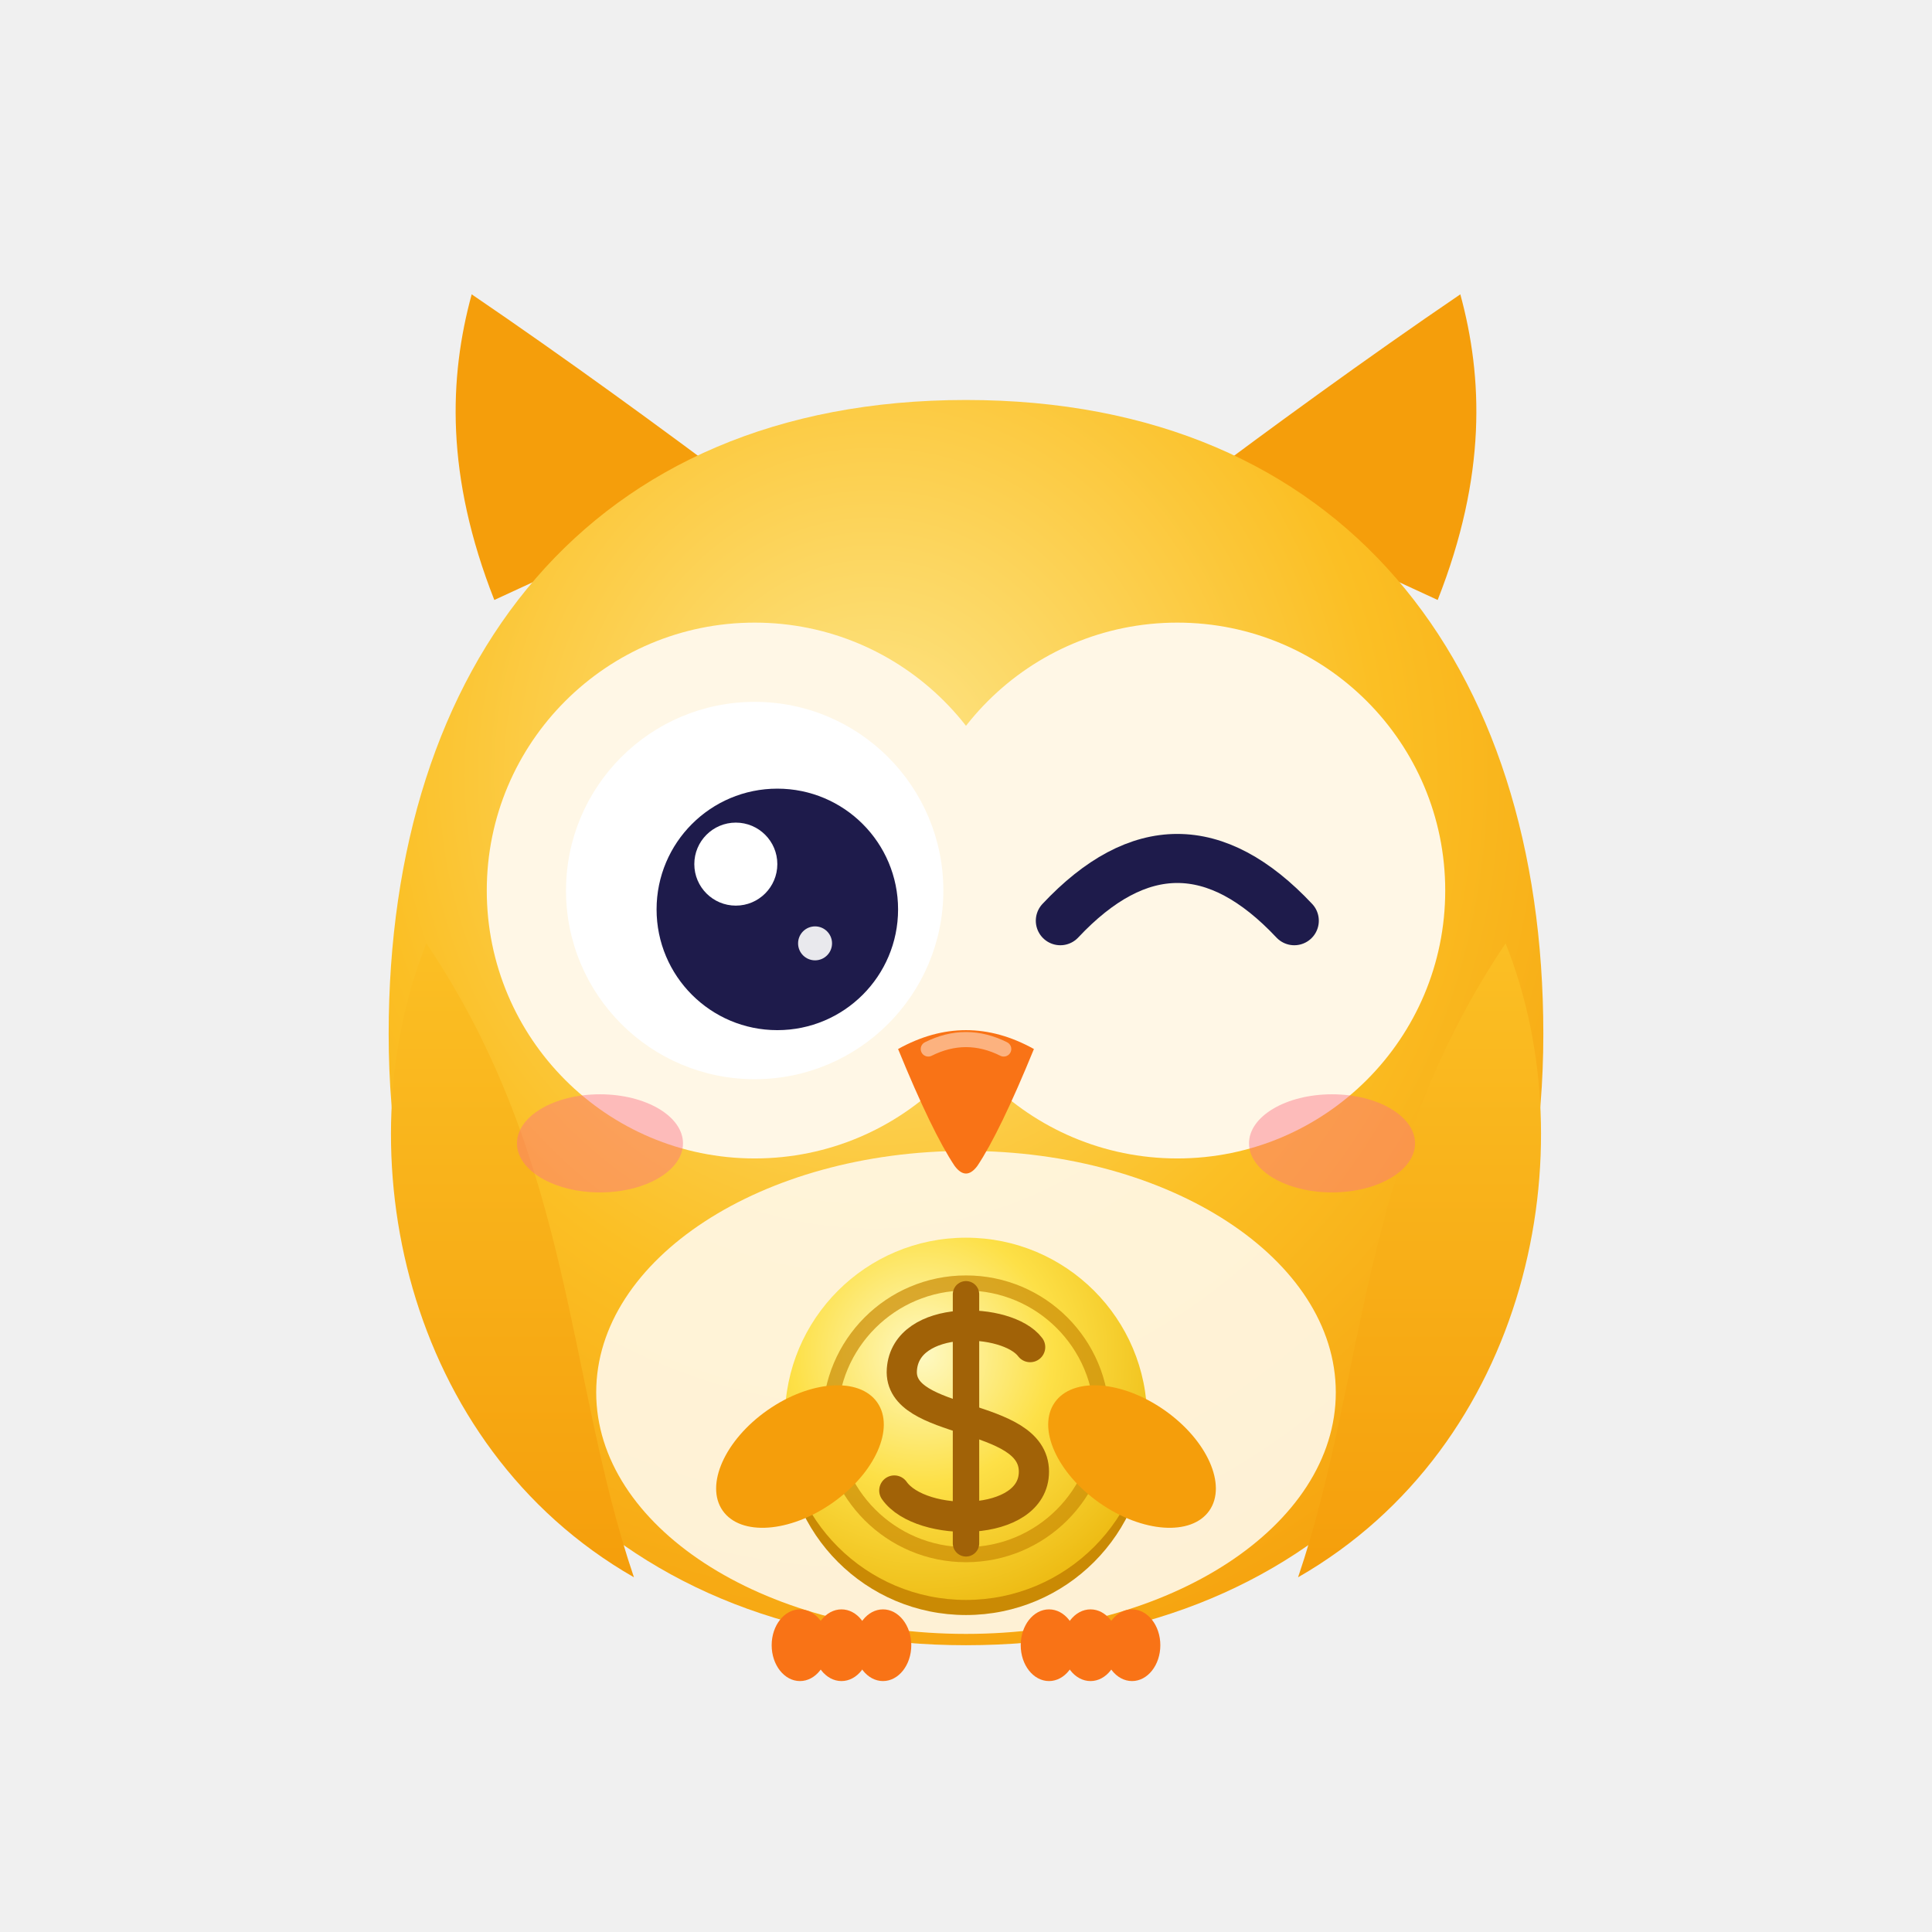
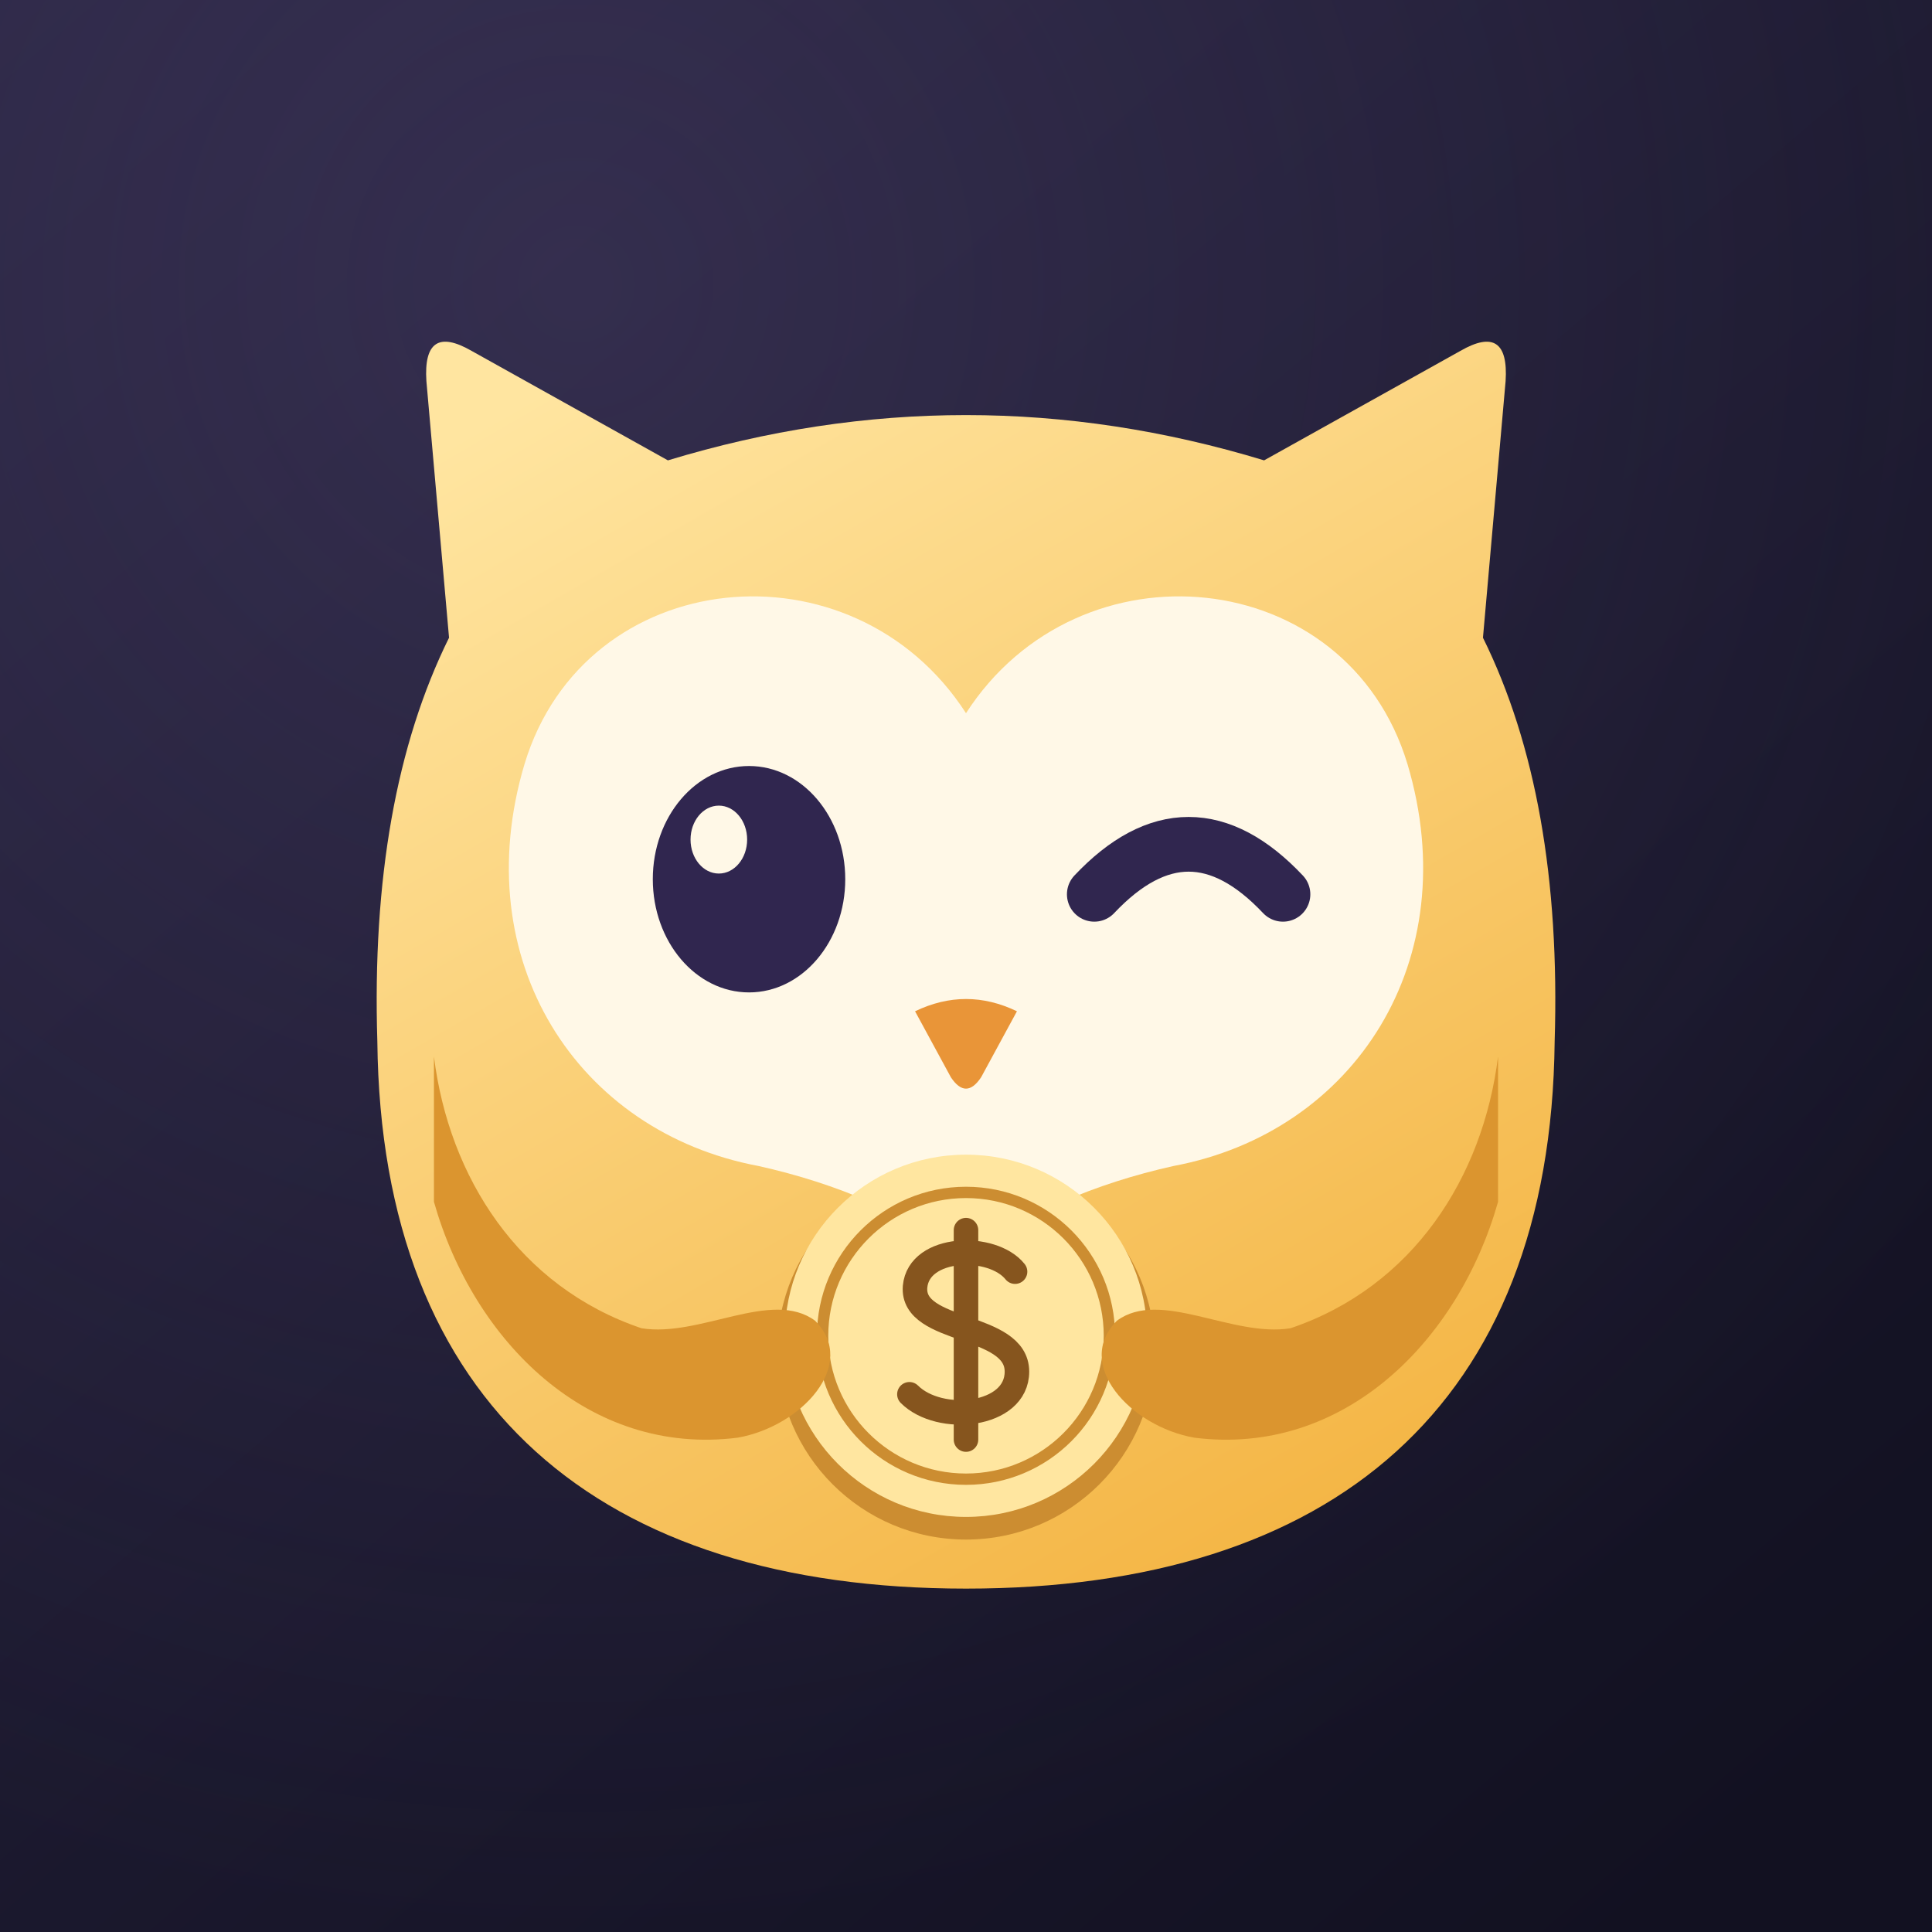
- <svg xmlns="http://www.w3.org/2000/svg" viewBox="0 0 1024 1024" width="1024" height="1024">
+ <svg xmlns="http://www.w3.org/2000/svg" width="1024" height="1024" viewBox="0 0 1024 1024">
  <defs>
-     <radialGradient id="body" cx="0.42" cy="0.3" r="0.8">
-       <stop offset="0" stop-color="#FDE68A" />
-       <stop offset="0.55" stop-color="#FBBF24" />
-       <stop offset="1" stop-color="#F59E0B" />
+     <linearGradient id="background" x1="0" y1="0" x2="0.85" y2="1">
+       <stop stop-color="#26223E" />
+       <stop offset="1" stop-color="#121121" />
+     </linearGradient>
+     <radialGradient id="ambient" cx="0.3" cy="0.15" r="0.85">
+       <stop stop-color="#655789" stop-opacity="0.28" />
+       <stop offset="1" stop-color="#655789" stop-opacity="0" />
    </radialGradient>
-     <linearGradient id="wing" x1="0" y1="0" x2="0" y2="1">
-       <stop offset="0" stop-color="#FBBF24" />
-       <stop offset="1" stop-color="#F59E0B" />
+     <linearGradient id="plumage" x1="0.2" y1="0" x2="0.75" y2="1">
+       <stop stop-color="#FFE5A0" />
+       <stop offset="1" stop-color="#F4B544" />
    </linearGradient>
-     <radialGradient id="coin" cx="0.38" cy="0.32" r="0.8">
-       <stop offset="0" stop-color="#FEF9C3" />
-       <stop offset="0.45" stop-color="#FDE047" />
-       <stop offset="1" stop-color="#EAB308" />
-     </radialGradient>
  </defs>
-   <path d="M 262 318 C 236 252 238 200 250 156 C 300 190 352 228 392 258 Z" fill="#F59E0B" />
-   <path d="M 762 318 C 788 252 786 200 774 156 C 724 190 672 228 632 258 Z" fill="#F59E0B" />
-   <path d="M 512 212 C 712 212 818 352 818 548 C 818 752 690 872 512 872 C 334 872 206 752 206 548 C 206 352 312 212 512 212 Z" fill="url(#body)" />
-   <ellipse cx="512" cy="738" rx="196" ry="128" fill="#FFF7E6" opacity="0.92" />
-   <path d="M 226 500 C 182 610 214 766 336 836 C 300 730 304 616 226 500 Z" fill="url(#wing)" />
-   <path d="M 798 500 C 842 610 810 766 688 836 C 724 730 720 616 798 500 Z" fill="url(#wing)" />
-   <circle cx="400" cy="472" r="142" fill="#FFF7E6" />
-   <circle cx="624" cy="472" r="142" fill="#FFF7E6" />
-   <ellipse cx="318" cy="606" rx="44" ry="26" fill="#FB7185" opacity="0.45" />
-   <ellipse cx="706" cy="606" rx="44" ry="26" fill="#FB7185" opacity="0.45" />
-   <circle cx="400" cy="472" r="100" fill="#FFFFFF" />
-   <circle cx="412" cy="482" r="64" fill="#1E1B4B" />
-   <circle cx="390" cy="458" r="22" fill="#FFFFFF" />
-   <circle cx="432" cy="500" r="9" fill="#FFFFFF" opacity="0.9" />
-   <path d="M 562 488 Q 624 422 686 488" stroke="#1E1B4B" stroke-width="26" fill="none" stroke-linecap="round" />
-   <path d="M 476 556 Q 512 536 548 556 Q 530 600 518 618 Q 512 626 506 618 Q 494 600 476 556 Z" fill="#F97316" />
-   <path d="M 492 556 Q 512 546 532 556" stroke="#FFFFFF" stroke-width="8" fill="none" stroke-linecap="round" opacity="0.45" />
-   <circle cx="512" cy="760" r="96" fill="#CA8A04" />
-   <circle cx="512" cy="752" r="96" fill="url(#coin)" />
-   <circle cx="512" cy="752" r="72" stroke="#CA8A04" stroke-width="8" fill="none" opacity="0.7" />
-   <path d="M 546 714 C 534 698 480 696 478 726 C 476 756 548 748 548 780 C 548 810 488 810 474 790" stroke="#A16207" stroke-width="16" fill="none" stroke-linecap="round" />
-   <path d="M 512 686 L 512 818" stroke="#A16207" stroke-width="14" stroke-linecap="round" />
-   <ellipse cx="424" cy="772" rx="50" ry="30" transform="rotate(-35 424 772)" fill="#F59E0B" />
-   <ellipse cx="600" cy="772" rx="50" ry="30" transform="rotate(35 600 772)" fill="#F59E0B" />
-   <ellipse cx="424" cy="872" rx="15" ry="19" fill="#F97316" />
-   <ellipse cx="446" cy="872" rx="15" ry="19" fill="#F97316" />
-   <ellipse cx="468" cy="872" rx="15" ry="19" fill="#F97316" />
-   <ellipse cx="556" cy="872" rx="15" ry="19" fill="#F97316" />
-   <ellipse cx="578" cy="872" rx="15" ry="19" fill="#F97316" />
-   <ellipse cx="600" cy="872" rx="15" ry="19" fill="#F97316" />
+   <rect width="1024" height="1024" fill="url(#background)" />
+   <rect width="1024" height="1024" fill="url(#ambient)" />
+   <path d="M 226 202 Q 224 171 250 186 L 354 244            Q 512 196 670 244 L 774 186 Q 800 171 798 202            L 786 338 Q 828 423 824 552            C 822 745 706 842 512 842 C 318 842 202 745 200 552            Q 196 423 238 338 Z" fill="url(#plumage)" />
+   <path d="M 512 378 C 452 285 310 299 278 405            C 247 509 306 600 402 618 Q 465 632 512 666            Q 559 632 622 618 C 718 600 777 509 746 405            C 714 299 572 285 512 378 Z" fill="#FFF8E7" />
+   <ellipse cx="397" cy="466" rx="51" ry="60" fill="#30264F" />
+   <ellipse cx="381" cy="445" rx="15" ry="18" fill="#FFF8E7" />
+   <path d="M 580 474 Q 630 421 680 474" fill="none" stroke="#30264F" stroke-width="29" stroke-linecap="round" />
+   <path d="M 485 536 Q 512 523 539 536 L 520 571 Q 512 583 504 571 Z" fill="#E99538" />
+   <circle cx="512" cy="716" r="100" fill="#CC8D31" />
+   <circle cx="512" cy="708" r="96" fill="#FFE6A0" />
+   <circle cx="512" cy="708" r="76" fill="none" stroke="#CC8D31" stroke-width="6" />
+   <path d="M 538 674 C 526 659 487 660 485 682            C 483 707 539 701 539 727 C 539 751 498 755 482 739            M 512 652 L 512 763" fill="none" stroke="#86551E" stroke-width="13" stroke-linecap="round" />
+   <path d="M 230 560 C 238 624 275 682 340 704            C 371 709 409 683 432 700 C 455 723 425 756 391 762            C 312 772 251 711 230 637 Z" fill="#DB952F" />
+   <path d="M 794 560 C 786 624 749 682 684 704            C 653 709 615 683 592 700 C 569 723 599 756 633 762            C 712 772 773 711 794 637 Z" fill="#DB952F" />
</svg>
